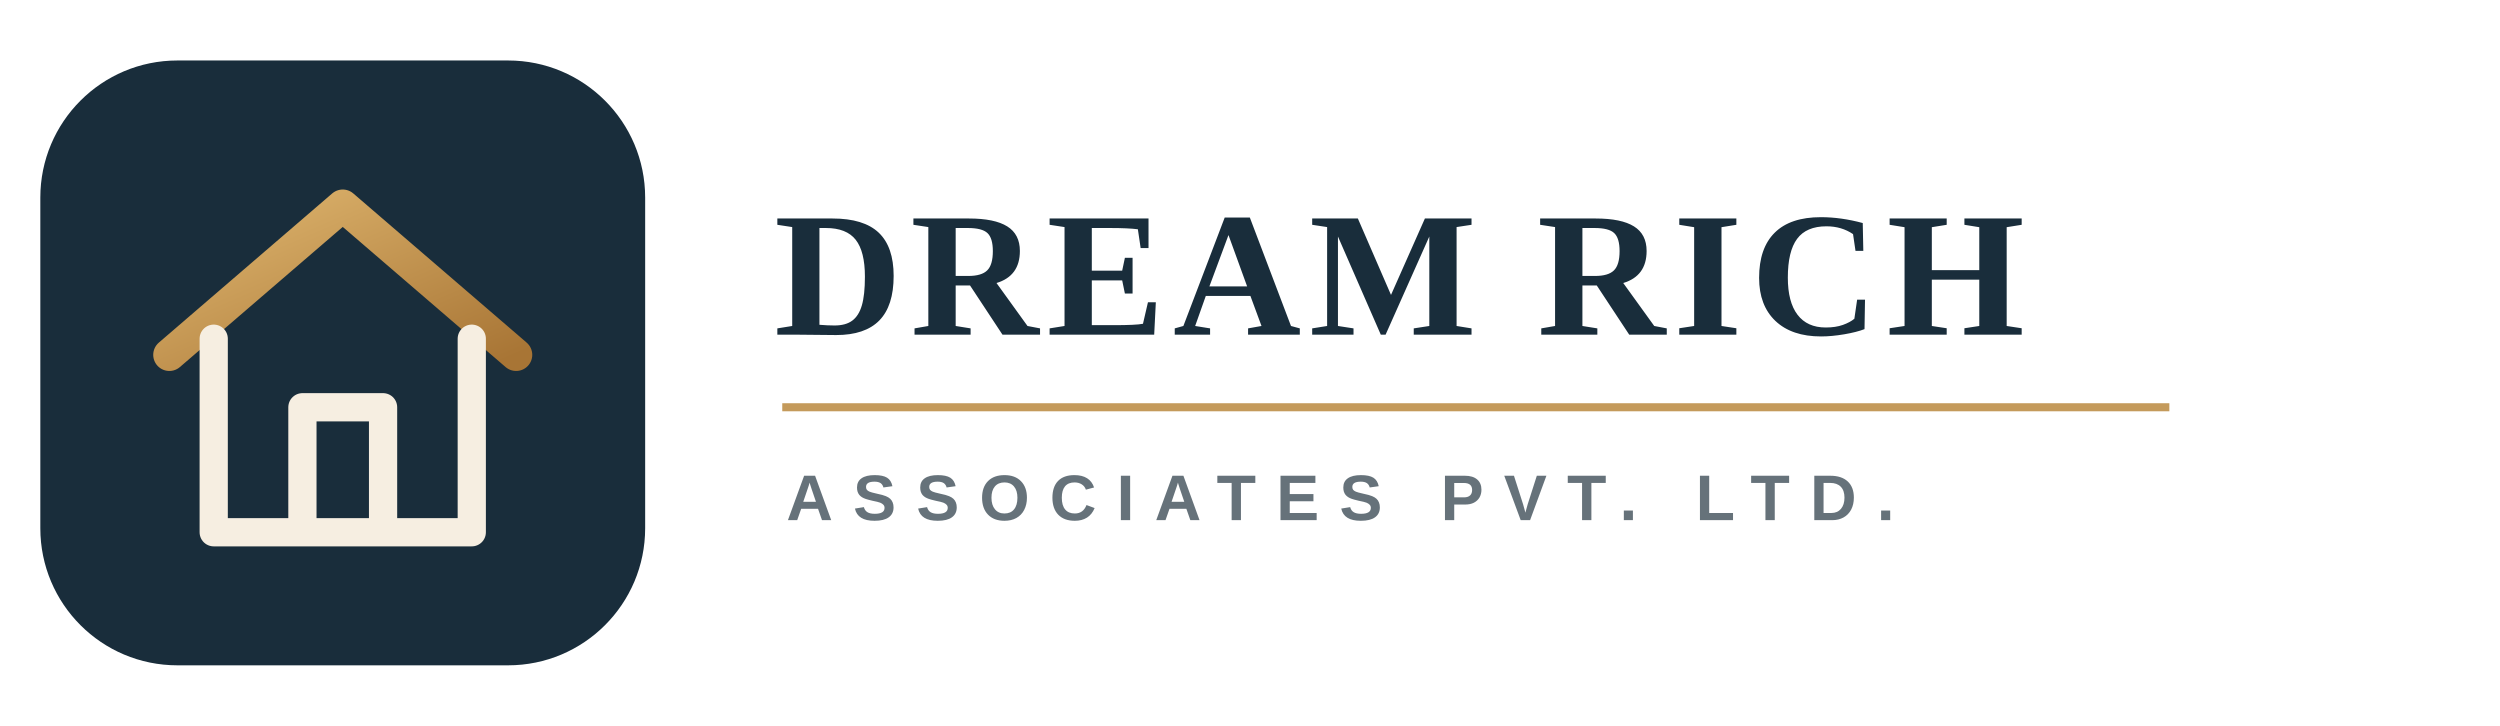
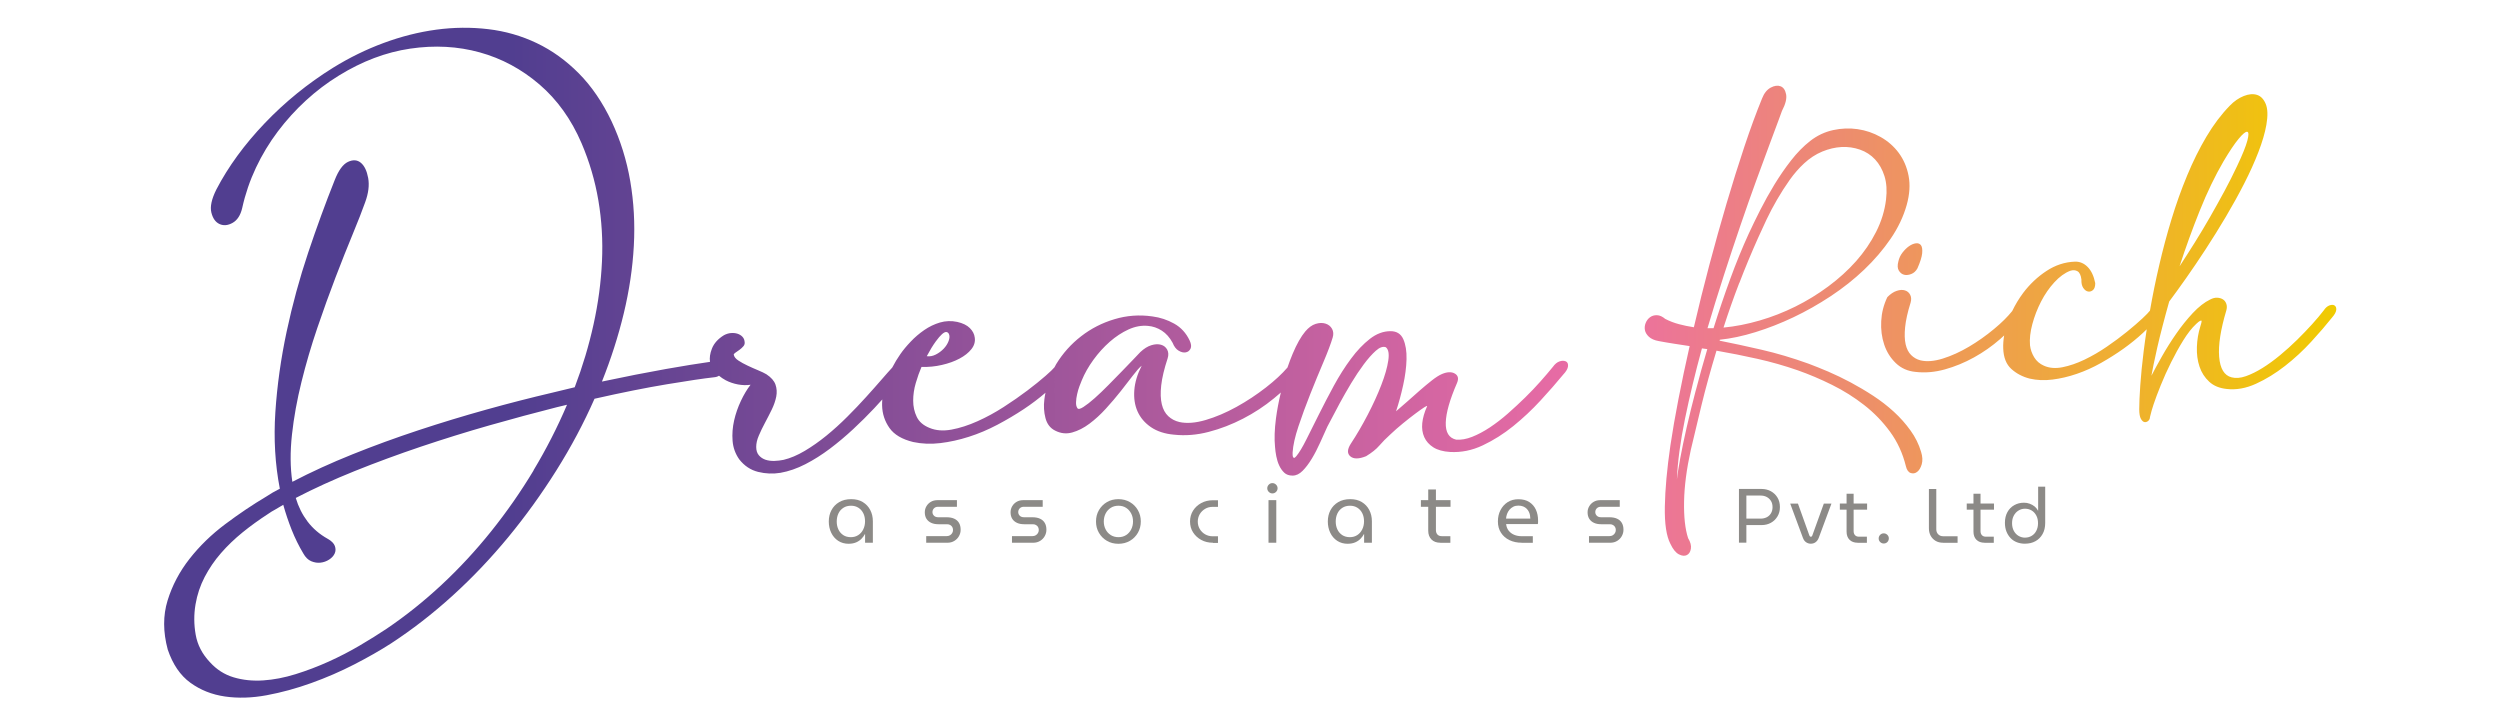
- <svg xmlns="http://www.w3.org/2000/svg" viewBox="0 0 620 180" role="img" aria-labelledby="title description">
+ <svg xmlns="http://www.w3.org/2000/svg" id="Layer_1" version="1.1" viewBox="0 0 620 180">
  <defs>
-     <linearGradient id="gold" x1="0" y1="0" x2="1" y2="1">
-       <stop offset="0" stop-color="#dfb66f" />
-       <stop offset="1" stop-color="#a87535" />
+     <style>
+       .st0 {
+         fill: #8c8a87;
+       }
+ 
+       .st1 {
+         fill: url(#linear-gradient);
+       }
+     </style>
+     <linearGradient id="linear-gradient" x1="40.61" y1="92" x2="579.39" y2="92" gradientTransform="translate(0 182) scale(1 -1)" gradientUnits="userSpaceOnUse">
+       <stop offset=".16" stop-color="#513e90" />
+       <stop offset=".66" stop-color="#ec6da5" />
+       <stop offset="1" stop-color="#f0cb00" />
    </linearGradient>
  </defs>
-   <rect x="10" y="15" width="150" height="150" rx="34" fill="#192d3b" />
-   <path d="M42 88 85 51l43 37" fill="none" stroke="url(#gold)" stroke-linecap="round" stroke-linejoin="round" stroke-width="8" />
-   <path d="M53 84v48h64V84M75 132v-31h20v31" fill="none" stroke="#f6eee1" stroke-linecap="round" stroke-linejoin="round" stroke-width="7" />
-   <path d="M40 143h88" fill="none" stroke="url(#gold)" stroke-linecap="round" stroke-width="5" />
-   <text x="192" y="83" fill="#192d3b" font-family="Georgia, 'Times New Roman', serif" font-size="44" font-weight="700" letter-spacing="2">DREAM RICH</text>
-   <path d="M194 101h344" stroke="#c49a5b" stroke-width="2" />
-   <text x="195" y="129" fill="#66727a" font-family="Arial, Helvetica, sans-serif" font-size="16" font-weight="600" letter-spacing="5">ASSOCIATES PVT. LTD.</text>
+   <g>
+     <path class="st0" d="M210.51,134.86c-1.02,0-1.91-.25-2.65-.74-.74-.49-1.32-1.16-1.72-2-.4-.84-.6-1.77-.6-2.8s.22-1.97.66-2.8c.44-.83,1.08-1.5,1.91-1.99s1.82-.74,2.98-.74,2.08.24,2.88.72c.8.49,1.42,1.14,1.85,1.97.43.83.65,1.75.65,2.78v5.34h-1.93v-2.15h-.04c-.21.4-.49.79-.84,1.15s-.79.67-1.32.9c-.53.23-1.14.35-1.84.35h0ZM211.01,133.22c.69,0,1.3-.17,1.83-.51.53-.34.95-.81,1.24-1.41.3-.6.45-1.27.45-2.02s-.14-1.39-.42-1.97c-.28-.58-.69-1.04-1.21-1.38-.53-.34-1.14-.51-1.84-.51-.74,0-1.38.17-1.91.52-.53.34-.94.81-1.22,1.4-.28.59-.42,1.25-.42,2s.14,1.37.41,1.96c.28.59.68,1.05,1.2,1.4s1.16.52,1.91.52h0Z" />
+     <path class="st0" d="M229.7,134.6v-1.64h5.05c.33,0,.62-.07.86-.22s.42-.34.55-.57c.13-.23.19-.48.19-.74,0-.25-.06-.48-.17-.7-.11-.21-.28-.38-.51-.52s-.5-.2-.82-.2h-2.13c-.68,0-1.27-.11-1.77-.34s-.9-.56-1.18-1-.42-.98-.42-1.61c0-.54.13-1.04.39-1.49.26-.46.63-.83,1.1-1.11.47-.28,1.01-.42,1.61-.42h4.87v1.64h-4.68c-.43,0-.76.13-1.02.39-.25.26-.37.57-.37.93s.13.64.38.9.62.38,1.09.38h2.03c.76,0,1.4.12,1.91.36.52.24.91.59,1.18,1.05.27.46.4,1.02.4,1.68,0,.57-.14,1.09-.41,1.58s-.66.89-1.15,1.19-1.06.46-1.71.46h-5.29Z" />
+     <path class="st0" d="M250.97,134.6v-1.64h5.05c.33,0,.62-.07.86-.22s.42-.34.55-.57.19-.48.19-.74c0-.25-.06-.48-.17-.7-.11-.21-.28-.38-.51-.52s-.5-.2-.82-.2h-2.13c-.68,0-1.27-.11-1.77-.34s-.9-.56-1.18-1-.42-.98-.42-1.61c0-.54.13-1.04.39-1.49.26-.46.63-.83,1.1-1.11.47-.28,1.01-.42,1.61-.42h4.87v1.64h-4.68c-.43,0-.76.13-1.02.39-.25.26-.37.57-.37.93s.13.64.38.9.62.38,1.09.38h2.03c.76,0,1.4.12,1.91.36.52.24.91.59,1.18,1.05.27.46.4,1.02.4,1.68,0,.57-.14,1.09-.41,1.58s-.66.89-1.15,1.19-1.06.46-1.71.46h-5.29Z" />
+     <path class="st0" d="M277.36,134.86c-1.08,0-2.03-.25-2.86-.74-.83-.49-1.49-1.15-1.97-1.99-.49-.84-.72-1.77-.72-2.81s.24-1.97.72-2.8,1.14-1.5,1.97-1.99,1.78-.74,2.86-.74,2.03.25,2.87.74c.84.49,1.49,1.15,1.97,1.99.48.84.72,1.77.72,2.8s-.24,1.97-.72,2.81c-.48.83-1.13,1.5-1.97,1.99s-1.79.74-2.87.74ZM277.38,133.22c.72,0,1.35-.17,1.89-.52.54-.34.96-.81,1.26-1.4s.46-1.25.46-1.98-.15-1.39-.46-1.98-.72-1.05-1.26-1.4-1.17-.52-1.89-.52-1.37.17-1.91.52-.97.81-1.27,1.4c-.3.59-.46,1.25-.46,1.98s.15,1.39.46,1.98c.3.59.73,1.05,1.27,1.4.55.34,1.18.52,1.91.52Z" />
+     <path class="st0" d="M300.82,134.6c-1.09,0-2.06-.23-2.92-.7-.85-.47-1.53-1.1-2.03-1.89-.5-.79-.74-1.69-.74-2.68s.25-1.89.74-2.68c.5-.79,1.17-1.42,2.03-1.89s1.83-.7,2.92-.7h1.24v1.64h-1.3c-.7,0-1.34.16-1.89.49s-1,.76-1.33,1.32c-.32.55-.49,1.17-.49,1.84s.16,1.29.49,1.84c.32.55.76.99,1.33,1.32.56.32,1.19.49,1.89.49h1.3v1.64h-1.24Z" />
+     <path class="st0" d="M315.56,122.37c-.35,0-.65-.13-.9-.38s-.38-.55-.38-.9.13-.64.38-.9.55-.38.9-.38.64.13.9.38c.25.25.38.55.38.9s-.13.64-.38.9c-.25.25-.55.38-.9.38ZM314.59,134.6v-10.56h1.93v10.56h-1.93Z" />
+     <path class="st0" d="M334.27,134.86c-1.02,0-1.91-.25-2.65-.74-.74-.49-1.32-1.16-1.72-2-.4-.84-.6-1.77-.6-2.8s.22-1.97.66-2.8,1.08-1.5,1.91-1.99c.83-.49,1.82-.74,2.98-.74s2.08.24,2.88.72c.8.49,1.42,1.14,1.85,1.97.43.83.65,1.75.65,2.78v5.34h-1.93v-2.15h-.04c-.21.4-.49.79-.84,1.15-.35.36-.79.67-1.32.9-.53.23-1.14.35-1.85.35h0ZM334.76,133.22c.69,0,1.3-.17,1.83-.51.53-.34.94-.81,1.24-1.41.3-.6.45-1.27.45-2.02s-.14-1.39-.42-1.97-.69-1.04-1.21-1.38c-.53-.34-1.14-.51-1.84-.51-.74,0-1.38.17-1.91.52-.53.34-.94.81-1.22,1.4-.28.59-.42,1.25-.42,2s.14,1.37.41,1.96c.28.59.68,1.05,1.2,1.4.53.34,1.16.52,1.91.52h0Z" />
+     <path class="st0" d="M352.38,125.68v-1.64h7.35v1.64h-7.35ZM357.21,134.6c-.94,0-1.68-.27-2.21-.81s-.8-1.27-.8-2.19v-10.21h1.91v10.09c0,.45.13.82.38,1.09.25.27.61.4,1.07.4h2.13v1.64h-2.48Z" />
+     <path class="st0" d="M377.42,134.6c-1.16,0-2.19-.22-3.08-.65s-1.6-1.05-2.1-1.84c-.51-.79-.76-1.72-.76-2.78s.21-1.99.64-2.82,1.02-1.49,1.78-1.98c.76-.48,1.64-.72,2.65-.72,1.09,0,2,.23,2.72.7s1.27,1.1,1.63,1.89c.36.79.54,1.68.54,2.66,0,.15,0,.31,0,.48s-.02.31-.05.43h-7.87c.07.65.28,1.2.64,1.65.36.45.82.79,1.38,1.02s1.18.34,1.85.34h2.75v1.64h-2.72ZM373.49,128.62h6.03c0-.26-.03-.54-.08-.84-.05-.3-.15-.59-.29-.87-.14-.28-.32-.54-.55-.76-.23-.23-.51-.41-.85-.55-.34-.14-.74-.21-1.19-.21-.49,0-.91.09-1.27.28-.37.19-.68.43-.94.74s-.46.66-.6,1.04c-.14.39-.22.77-.25,1.16h0Z" />
+     <path class="st0" d="M394.07,134.6v-1.64h5.05c.33,0,.62-.07.86-.22s.42-.34.55-.57c.13-.23.19-.48.19-.74,0-.25-.05-.48-.17-.7-.11-.21-.28-.38-.51-.52s-.5-.2-.82-.2h-2.13c-.68,0-1.27-.11-1.77-.34-.51-.23-.9-.56-1.18-1s-.42-.98-.42-1.61c0-.54.13-1.04.4-1.49.26-.46.63-.83,1.1-1.11.47-.28,1.01-.42,1.61-.42h4.87v1.64h-4.68c-.43,0-.76.13-1.02.39-.25.26-.37.57-.37.93s.13.64.38.9.62.38,1.09.38h2.03c.76,0,1.4.12,1.91.36.52.24.91.59,1.18,1.05s.4,1.02.4,1.68c0,.57-.14,1.09-.41,1.58s-.66.89-1.15,1.19-1.06.46-1.71.46h-5.29Z" />
+     <path class="st0" d="M431.26,134.6v-13.34h5.62c.84,0,1.6.19,2.29.56.69.38,1.23.9,1.64,1.57s.61,1.46.61,2.36-.2,1.64-.6,2.31-.94,1.21-1.63,1.59c-.68.38-1.47.57-2.34.57h-3.75v4.36h-1.83ZM433.09,128.62h3.55c.54,0,1.04-.11,1.49-.33.45-.22.8-.55,1.06-.98.27-.43.4-.95.4-1.54s-.13-1.13-.4-1.55c-.27-.42-.62-.75-1.06-.98-.45-.23-.93-.34-1.47-.34h-3.56v5.73h0Z" />
+     <path class="st0" d="M449.07,134.84c-.43,0-.82-.13-1.17-.37-.35-.25-.6-.6-.77-1.06l-3.16-8.52h1.92l2.82,7.87c.05.13.11.21.17.27s.13.08.21.08c.09,0,.16-.02.22-.08.06-.05.11-.14.16-.27l2.84-7.87h1.89l-3.16,8.52c-.18.46-.44.81-.78,1.06-.34.25-.74.37-1.18.37h0Z" />
+     <path class="st0" d="M456.28,126.39v-1.51h6.76v1.51h-6.76ZM460.71,134.6c-.86,0-1.54-.25-2.03-.74-.49-.49-.73-1.17-.73-2.02v-9.39h1.75v9.28c0,.42.12.75.35,1,.23.25.56.37.98.37h1.96v1.51h-2.29,0Z" />
+     <path class="st0" d="M467.17,134.79c-.34,0-.64-.13-.89-.37-.25-.25-.37-.54-.37-.89s.13-.64.37-.89c.25-.25.54-.37.89-.37s.64.13.89.37c.25.25.37.54.37.89,0,.23-.06.44-.16.63s-.26.34-.45.46-.4.17-.65.17h0Z" />
+     <path class="st0" d="M481.9,134.6c-.72,0-1.35-.15-1.88-.47s-.93-.74-1.22-1.27c-.29-.54-.43-1.15-.43-1.82v-9.77h1.83v10c0,.49.15.91.47,1.23.31.32.72.49,1.23.49h3.58v1.62h-3.58Z" />
+     <path class="st0" d="M487.75,126.39v-1.51h6.76v1.51h-6.76ZM492.18,134.6c-.86,0-1.54-.25-2.03-.74-.49-.49-.73-1.17-.73-2.02v-9.39h1.75v9.28c0,.42.12.75.35,1,.23.25.56.37.98.37h1.96v1.51h-2.29,0Z" />
+     <path class="st0" d="M502.23,134.84c-.74,0-1.41-.12-2.02-.35s-1.14-.58-1.58-1.04-.79-1.01-1.04-1.65c-.25-.64-.37-1.36-.37-2.16,0-1.02.21-1.89.62-2.64s.98-1.32,1.7-1.72c.72-.41,1.52-.61,2.41-.61.49,0,.97.08,1.42.25.45.17.85.39,1.21.68s.64.64.84,1.03h.04v-5.93h1.75v8.99c0,1.08-.22,2-.66,2.77-.44.77-1.03,1.36-1.77,1.76-.74.41-1.59.61-2.55.61h0ZM502.23,133.33c.6,0,1.14-.15,1.62-.44.49-.29.87-.7,1.15-1.24s.43-1.16.43-1.89-.14-1.38-.43-1.91c-.29-.54-.67-.96-1.15-1.25-.48-.29-1.03-.44-1.64-.44s-1.14.15-1.63.46c-.49.3-.88.72-1.16,1.26-.29.53-.43,1.16-.43,1.87s.15,1.37.44,1.91c.29.53.68.95,1.17,1.24.49.29,1.03.44,1.63.44h0Z" />
+   </g>
+   <path class="st1" d="M578.96,75.74c-.32-.18-.74-.18-1.26,0-.52.19-.99.6-1.42,1.25-.78,1.02-1.74,2.16-2.88,3.42-1.15,1.27-2.39,2.56-3.72,3.87-1.34,1.32-2.74,2.58-4.21,3.8-1.47,1.22-2.93,2.28-4.37,3.18-1.45.9-2.83,1.58-4.14,2.04-1.32.46-2.49.55-3.53.28-1.81-.46-2.84-2.15-3.08-5.08-.24-2.93.36-6.77,1.78-11.52.17-.6.17-1.14,0-1.63s-.45-.85-.84-1.1c-.39-.25-.87-.39-1.42-.42-.56-.02-1.15.13-1.75.45-1.42.69-2.86,1.81-4.31,3.36-1.44,1.55-2.82,3.25-4.11,5.12-1.3,1.87-2.47,3.74-3.53,5.61-1.06,1.87-1.93,3.47-2.62,4.81.13-.69.31-1.64.55-2.84.24-1.2.54-2.59.91-4.18.36-1.59.8-3.36,1.3-5.29.5-1.93,1.05-3.97,1.65-6.09,1.21-1.61,2.6-3.54,4.18-5.78,1.57-2.23,3.21-4.65,4.89-7.23,1.68-2.58,3.35-5.26,4.99-8.03,1.64-2.77,3.15-5.5,4.53-8.2,1.38-2.7,2.56-5.3,3.53-7.82s1.63-4.76,1.98-6.75c.39-2.26.34-3.99-.16-5.19-.5-1.2-1.22-1.95-2.17-2.25-.95-.3-2.04-.21-3.27.28-1.23.49-2.39,1.28-3.46,2.39-2.12,2.17-4.05,4.73-5.8,7.68s-3.35,6.17-4.79,9.65c-1.45,3.48-2.74,7.11-3.89,10.89-1.15,3.78-2.16,7.58-3.04,11.38-.89,3.8-1.64,7.52-2.27,11.14,0,.03-.01.06-.02.1-.28.38-.91,1.02-1.89,1.95-1.04.97-2.31,2.06-3.82,3.29-1.51,1.22-3.17,2.46-4.99,3.7-1.81,1.25-3.66,2.31-5.54,3.22-1.88.9-3.69,1.52-5.44,1.87-1.75.35-3.29.22-4.63-.38-1.04-.46-1.84-1.15-2.4-2.08-.56-.92-.91-1.91-1.04-2.97-.13-1.57.06-3.32.58-5.26.52-1.94,1.24-3.8,2.17-5.61.93-1.8,2.03-3.39,3.3-4.77,1.27-1.38,2.58-2.33,3.92-2.84.69-.23,1.3-.19,1.81.11.52.3.84.98.97,2.04-.04.88.11,1.57.45,2.08.34.51.73.81,1.17.9s.84-.02,1.23-.34c.39-.32.58-.9.58-1.73-.35-1.75-.97-3.09-1.88-4.01s-1.96-1.36-3.17-1.32c-2.51.09-4.86.87-7.06,2.32s-4.11,3.25-5.73,5.39c-1.08,1.44-1.99,2.96-2.75,4.54-1.15,1.43-2.66,2.93-4.54,4.48-1.94,1.61-4,3.07-6.18,4.36s-4.34,2.27-6.48,2.94-3.98.82-5.54.45c-.91-.23-1.68-.67-2.33-1.32-.65-.64-1.1-1.53-1.36-2.66-.26-1.13-.3-2.55-.13-4.25.17-1.7.62-3.74,1.36-6.09.21-.74.18-1.38-.1-1.93-.28-.55-.71-.92-1.3-1.1-.58-.19-1.26-.15-2.04.11-.78.25-1.55.77-2.33,1.56-.91,1.89-1.41,3.87-1.52,5.95-.11,2.08.14,4.01.74,5.81.6,1.8,1.56,3.33,2.88,4.6,1.32,1.27,2.95,2,4.89,2.18,2.37.28,4.8.07,7.28-.62,2.48-.69,4.89-1.68,7.22-2.97s4.5-2.81,6.51-4.57c.34-.29.65-.59.97-.88-.19,1.12-.27,2.2-.23,3.23.08,2.26.76,3.95,2.01,5.08s2.76,1.93,4.53,2.39c1.81.42,3.71.5,5.7.24,1.98-.25,3.99-.72,6.02-1.42,2.03-.69,4.02-1.59,5.99-2.7,1.96-1.11,3.82-2.28,5.57-3.53,1.75-1.25,3.36-2.55,4.82-3.91.33-.31.65-.61.95-.91-.29,1.89-.54,3.7-.76,5.44-.39,3.14-.67,5.95-.84,8.44-.17,2.49-.26,4.47-.26,5.95,0,1.1.14,1.9.42,2.39.28.49.58.75.91.8.32.04.63-.06.91-.31.28-.25.42-.57.42-.93.13-.55.27-1.1.42-1.63s.31-1.05.49-1.56c.43-1.29,1.02-2.87,1.78-4.74.75-1.87,1.61-3.76,2.56-5.67.95-1.91,1.95-3.72,3.01-5.43s2.12-3.07,3.21-4.08c.43-.42.76-.67.97-.76.21-.09.33-.09.36,0,.02.09,0,.27-.06.52-.06.25-.14.52-.23.8-.52,1.66-.81,3.38-.87,5.15-.06,1.78.15,3.4.65,4.88.49,1.48,1.3,2.72,2.4,3.74,1.1,1.02,2.53,1.61,4.31,1.8,2.37.28,4.8-.15,7.28-1.28,2.48-1.13,4.89-2.61,7.22-4.43s4.5-3.83,6.51-6.02c2.01-2.19,3.72-4.18,5.15-5.98.65-.74.99-1.37,1.04-1.9.04-.53-.1-.89-.42-1.07h0ZM545.55,52.22c1.83-4.57,3.79-8.62,5.86-12.17,1.47-2.49,2.72-4.36,3.76-5.61,1.04-1.25,1.75-1.83,2.14-1.76.39.07.4.81.03,2.21s-1.22,3.52-2.56,6.33c-.95,2.03-2,4.1-3.14,6.22-1.15,2.12-2.33,4.25-3.56,6.4s-2.49,4.25-3.79,6.33-2.55,4.03-3.76,5.88c1.51-4.66,3.19-9.27,5.02-13.84h0ZM471.8,62.67c-.5.65-.83,1.36-1,2.14-.26.97-.23,1.73.1,2.28s.76.9,1.3,1.04c.54.14,1.13.08,1.78-.17.65-.25,1.17-.72,1.55-1.42.69-1.57,1.08-2.81,1.17-3.74.08-.92-.01-1.58-.29-1.97s-.7-.55-1.26-.49c-.56.07-1.13.31-1.72.72-.58.41-1.12.95-1.62,1.59h0ZM388.27,89.62c-.38-.2-.88-.2-1.49,0s-1.17.66-1.68,1.38c-.87,1.07-1.89,2.27-3.06,3.59-1.17,1.32-2.44,2.66-3.82,4.01-1.38,1.35-2.8,2.67-4.28,3.97s-2.97,2.44-4.47,3.44c-1.5.99-2.97,1.77-4.39,2.33-1.42.56-2.75.79-3.97.69-1.78-.41-2.63-1.82-2.56-4.24s1-5.69,2.79-9.81c.46-1.07.28-1.85-.53-2.33s-1.89-.45-3.21.11c-.71.3-1.54.83-2.48,1.57-.94.74-1.92,1.55-2.94,2.44-1.02.89-2.04,1.8-3.06,2.71-1.02.91-1.99,1.76-2.9,2.52.66-1.99,1.25-4.14,1.76-6.46.51-2.31.79-4.47.84-6.46.05-1.99-.22-3.64-.8-4.96-.59-1.32-1.64-1.99-3.17-1.99-1.78,0-3.49.64-5.12,1.91-1.63,1.27-3.2,2.91-4.69,4.93-1.5,2.01-2.91,4.24-4.24,6.68-1.32,2.44-2.56,4.81-3.7,7.1-1.15,2.29-2.19,4.38-3.13,6.26s-1.77,3.26-2.48,4.12c-.25.3-.45.45-.57.42-.13-.02-.22-.11-.27-.27-.05-.15-.08-.34-.08-.57v-.5c.1-1.73.58-3.89,1.45-6.49s1.85-5.27,2.94-8.02c1.09-2.75,2.18-5.38,3.25-7.9s1.83-4.54,2.29-6.07c.25-.81.2-1.54-.15-2.18-.36-.64-.9-1.07-1.64-1.3-.74-.23-1.55-.2-2.44.08-.89.28-1.74.9-2.56,1.87-1.07,1.27-2.11,3.12-3.13,5.54-.46,1.1-.89,2.24-1.29,3.41-1.36,1.58-3.14,3.23-5.35,4.95-2.29,1.78-4.72,3.39-7.29,4.81-2.57,1.42-5.12,2.51-7.64,3.25-2.52.74-4.7.91-6.53.5-1.07-.25-1.99-.74-2.75-1.45-.76-.71-1.3-1.69-1.6-2.94-.3-1.25-.36-2.81-.15-4.69s.74-4.12,1.6-6.72c.25-.81.21-1.53-.11-2.14-.33-.61-.84-1.02-1.53-1.22-.69-.2-1.49-.17-2.4.11-.92.28-1.83.85-2.75,1.72-.25.25-.79.81-1.6,1.68s-1.77,1.86-2.87,2.98-2.24,2.29-3.44,3.51c-1.2,1.22-2.33,2.3-3.4,3.25s-2,1.67-2.79,2.18-1.29.61-1.49.3c-.25-.36-.37-.85-.34-1.49.02-.64.11-1.3.27-1.99.15-.69.34-1.34.57-1.95s.42-1.09.57-1.45c.71-1.73,1.68-3.44,2.9-5.12,1.22-1.68,2.57-3.17,4.05-4.47,1.48-1.3,3.03-2.31,4.66-3.06,1.63-.74,3.23-1.03,4.81-.88,1.22.1,2.37.49,3.44,1.18s1.96,1.69,2.68,3.02c.36.91.85,1.57,1.49,1.95.64.38,1.22.52,1.76.42s.93-.4,1.19-.91c.25-.51.18-1.19-.23-2.06-.87-1.83-2.14-3.22-3.82-4.16-1.68-.94-3.49-1.54-5.42-1.79-3.21-.46-6.34-.23-9.39.69-3.06.91-5.82,2.33-8.28,4.24-2.47,1.91-4.53,4.21-6.18,6.91-.16.25-.28.52-.42.78-.34.42-1.07,1.12-2.21,2.12-1.22,1.07-2.72,2.28-4.5,3.63-1.78,1.35-3.74,2.71-5.88,4.09s-4.31,2.56-6.53,3.55c-2.21.99-4.35,1.68-6.41,2.06-2.06.38-3.88.24-5.46-.42-1.53-.61-2.59-1.53-3.17-2.75-.59-1.22-.88-2.56-.88-4.01s.21-2.91.65-4.39.9-2.8,1.41-3.97c1.73.05,3.42-.11,5.08-.5,1.66-.38,3.1-.9,4.35-1.57,1.25-.66,2.23-1.44,2.94-2.33.71-.89.99-1.85.84-2.87-.1-.87-.51-1.66-1.22-2.37-.71-.71-1.76-1.22-3.13-1.53-1.48-.31-2.9-.25-4.28.15-1.38.41-2.67,1.03-3.89,1.87-1.22.84-2.34,1.79-3.36,2.87-1.02,1.07-1.89,2.11-2.59,3.13-.73,1.04-1.39,2.14-1.99,3.3-.69.75-1.57,1.73-2.63,2.96-1.15,1.32-2.43,2.78-3.86,4.35-1.42,1.58-2.98,3.21-4.66,4.89-1.68,1.68-3.41,3.25-5.19,4.7-1.78,1.45-3.58,2.71-5.38,3.78-1.81,1.07-3.55,1.81-5.23,2.21-.71.15-1.48.24-2.29.27-.82.02-1.55-.08-2.21-.3-.66-.23-1.21-.6-1.64-1.11-.43-.51-.65-1.19-.65-2.06s.21-1.81.65-2.82c.43-1.02.94-2.07,1.53-3.17.58-1.09,1.15-2.19,1.68-3.28.53-1.09.9-2.16,1.11-3.21.2-1.04.14-2.04-.19-2.98-.33-.94-1.08-1.79-2.25-2.56-.51-.3-1.2-.64-2.06-.99-.87-.36-1.73-.74-2.59-1.15-.87-.4-1.63-.83-2.29-1.26-.66-.43-1.04-.9-1.15-1.41-.05-.15.08-.33.38-.53s.65-.45,1.03-.72c.38-.28.71-.58.99-.91.28-.33.37-.72.27-1.19-.05-.46-.24-.85-.57-1.19-.33-.33-.74-.57-1.22-.72-.49-.15-1.02-.2-1.6-.15-.59.05-1.16.23-1.72.53-1.48.91-2.47,2.02-2.98,3.32-.48,1.22-.63,2.31-.48,3.29-2.93.41-6.59,1.01-10.98,1.78-4.68.83-9.95,1.87-15.82,3.11,2.25-5.63,4.06-11.27,5.42-16.93,1.36-5.66,2.19-11.24,2.49-16.75.3-5.51,0-10.85-.89-16.04s-2.43-10.11-4.62-14.8c-2.25-4.74-4.96-8.71-8.13-11.91-3.17-3.2-6.65-5.7-10.44-7.51s-7.81-2.96-12.04-3.46c-4.24-.5-8.53-.46-12.89.13-4.35.59-8.69,1.69-13.02,3.29-4.33,1.6-8.5,3.64-12.53,6.13-6.28,3.91-11.94,8.5-16.97,13.77-5.03,5.27-9.04,10.75-12,16.44-1.19,2.37-1.6,4.28-1.24,5.73.36,1.45,1.04,2.4,2.04,2.85,1.01.45,2.09.34,3.24-.31,1.15-.65,1.94-1.87,2.36-3.64.77-3.5,1.91-6.84,3.42-10.04,1.51-3.2,3.32-6.19,5.42-8.98,2.1-2.78,4.43-5.35,6.98-7.69,2.55-2.34,5.27-4.4,8.18-6.18,5.75-3.55,11.64-5.78,17.68-6.67s11.79-.58,17.24.93c5.45,1.51,10.38,4.16,14.8,7.95,4.41,3.79,7.9,8.65,10.44,14.57,1.95,4.56,3.35,9.3,4.18,14.22.83,4.92,1.13,9.95.89,15.11-.24,5.16-.93,10.35-2.09,15.6-1.15,5.24-2.71,10.44-4.67,15.6l-5.51,1.33c-5.33,1.25-10.81,2.65-16.44,4.22-5.63,1.57-11.23,3.27-16.8,5.11s-11,3.82-16.31,5.95-10.3,4.41-14.97,6.84c-.53-3.55-.56-7.46-.09-11.73s1.26-8.62,2.36-13.06c1.1-4.44,2.4-8.89,3.91-13.33,1.51-4.44,3.02-8.63,4.53-12.57,1.51-3.94,2.93-7.52,4.27-10.75,1.33-3.23,2.36-5.85,3.07-7.86.83-2.25,1.08-4.27.76-6.04-.33-1.78-.93-3.04-1.82-3.78-.89-.74-1.95-.81-3.2-.22-1.24.59-2.34,2.1-3.29,4.53-2.25,5.63-4.44,11.63-6.58,18-2.13,6.37-3.91,12.89-5.33,19.55-1.42,6.67-2.36,13.32-2.8,19.95s-.07,12.98,1.11,19.02c-.59.3-1.17.61-1.73.93-.56.32-1.11.67-1.64,1.02-3.38,2.01-6.77,4.29-10.17,6.84-3.41,2.55-6.35,5.41-8.84,8.58-2.49,3.17-4.31,6.62-5.46,10.35-1.15,3.73-1.14,7.79.04,12.17,1.24,3.67,3.11,6.41,5.6,8.22,2.49,1.81,5.35,2.95,8.58,3.42,3.23.47,6.68.37,10.35-.31,3.67-.68,7.36-1.69,11.06-3.02,3.7-1.33,7.26-2.87,10.66-4.62s6.44-3.48,9.11-5.2c5.27-3.44,10.37-7.39,15.29-11.86,4.92-4.47,9.52-9.32,13.82-14.53,4.29-5.21,8.26-10.72,11.91-16.53s6.8-11.73,9.46-17.77c6.81-1.54,12.81-2.74,18-3.6,5.18-.86,9.08-1.44,11.68-1.73.48-.04.87-.17,1.19-.38.52.42,1.06.81,1.68,1.13.94.49,1.95.83,3.02,1.03s2.11.23,3.13.08c-.87,1.12-1.67,2.46-2.4,4.01s-1.3,3.17-1.68,4.85c-.38,1.68-.51,3.36-.38,5.04.13,1.68.68,3.21,1.64,4.58,1.27,1.63,2.84,2.67,4.69,3.13,1.86.46,3.7.53,5.54.23,2.04-.36,4.1-1.07,6.18-2.14,2.09-1.07,4.12-2.36,6.11-3.86s3.91-3.12,5.77-4.85c1.86-1.73,3.58-3.44,5.16-5.12.72-.76,1.39-1.5,2.04-2.23-.04.51-.06,1-.05,1.5.05,2.06.66,3.92,1.83,5.58,1.17,1.66,3.13,2.81,5.88,3.48,2.14.46,4.38.55,6.72.27,2.34-.28,4.71-.8,7.1-1.57,2.39-.76,4.75-1.76,7.06-2.98,2.31-1.22,4.5-2.52,6.57-3.89,1.94-1.29,3.72-2.64,5.36-4.05-.11.55-.22,1.11-.28,1.68-.2,1.58-.11,3.11.27,4.58.38,1.48,1.18,2.52,2.4,3.13,1.38.71,2.79.87,4.24.46,1.45-.4,2.88-1.13,4.28-2.18,1.4-1.04,2.76-2.29,4.08-3.74s2.55-2.89,3.67-4.31,2.12-2.72,3.02-3.89c.89-1.17,1.61-1.99,2.18-2.44-1.07,2.09-1.68,4.11-1.83,6.07-.15,1.96.11,3.72.8,5.27.69,1.55,1.79,2.85,3.32,3.9,1.53,1.04,3.44,1.67,5.73,1.87,2.8.3,5.66.08,8.59-.69,2.93-.76,5.77-1.86,8.52-3.28s5.31-3.1,7.67-5.04c.59-.48,1.16-.97,1.71-1.45-.51,2.14-.93,4.28-1.21,6.42-.36,2.75-.43,5.12-.23,7.1.05.71.15,1.48.31,2.29s.39,1.58.72,2.29.75,1.31,1.26,1.79,1.19.72,2.06.72,1.69-.39,2.48-1.18,1.55-1.8,2.29-3.02c.74-1.22,1.42-2.55,2.06-3.97s1.23-2.75,1.79-3.97c.1-.15.43-.78.99-1.87.56-1.09,1.26-2.42,2.1-3.97.84-1.55,1.78-3.19,2.82-4.93,1.04-1.73,2.09-3.29,3.13-4.69s2.04-2.52,2.98-3.36c.94-.84,1.77-1.13,2.48-.88.66.51.87,1.62.61,3.32-.25,1.71-.83,3.72-1.72,6.03-.89,2.32-2.01,4.77-3.36,7.37-1.35,2.6-2.76,5.01-4.24,7.26-.87,1.38-.89,2.41-.08,3.09.81.69,2.11.68,3.9-.04,1.42-.87,2.52-1.74,3.28-2.63.76-.89,1.66-1.79,2.67-2.71,1.02-.97,2.09-1.91,3.21-2.82s2.14-1.72,3.06-2.4c.92-.69,1.66-1.21,2.21-1.57.56-.36.79-.43.69-.23-.66,1.48-1.06,2.87-1.19,4.16-.13,1.3.04,2.46.5,3.48s1.21,1.86,2.25,2.52,2.43,1.04,4.16,1.15c2.75.15,5.45-.39,8.09-1.64,2.65-1.25,5.17-2.84,7.56-4.77s4.65-4.05,6.76-6.34c2.11-2.29,3.98-4.43,5.61-6.41.76-.81,1.17-1.51,1.22-2.1.05-.58-.11-.98-.5-1.19l-.04-.06ZM232.02,84.74c.64-.87,1.17-1.49,1.6-1.87s.79-.56,1.07-.53c.28.03.5.19.65.5.2.46.18,1.03-.08,1.72s-.66,1.32-1.22,1.91c-.56.59-1.21,1.07-1.95,1.45-.74.38-1.49.52-2.25.42.81-1.53,1.54-2.72,2.18-3.59h0ZM132.33,116.67c-3.17,5.27-6.67,10.29-10.49,15.06-3.82,4.77-7.92,9.2-12.31,13.29-4.39,4.09-8.95,7.73-13.68,10.93-1.95,1.3-4.16,2.68-6.62,4.13-2.46,1.45-5.03,2.78-7.73,4s-5.42,2.25-8.18,3.11c-2.76.86-5.44,1.38-8.04,1.55s-5.05-.08-7.33-.76-4.25-1.94-5.91-3.78c-1.9-2.02-3.07-4.28-3.51-6.8-.45-2.52-.46-5.02-.04-7.51.41-2.43,1.17-4.69,2.27-6.8,1.1-2.1,2.44-4.08,4.04-5.91,1.6-1.84,3.39-3.55,5.37-5.16,1.98-1.6,4.07-3.11,6.26-4.53.59-.42,1.21-.8,1.87-1.15.65-.36,1.3-.74,1.95-1.15.59,2.13,1.29,4.2,2.09,6.22.8,2.01,1.76,3.97,2.89,5.86.53.95,1.19,1.59,1.95,1.91s1.54.45,2.31.36c.77-.09,1.48-.34,2.13-.76s1.11-.92,1.38-1.51c.27-.59.28-1.21.04-1.87-.24-.65-.83-1.25-1.78-1.78-2.02-1.13-3.67-2.55-4.98-4.27-1.3-1.72-2.28-3.67-2.93-5.86,4.44-2.31,9.32-4.53,14.62-6.67,5.3-2.13,10.77-4.14,16.39-6.04,5.63-1.89,11.3-3.66,17.02-5.29,5.72-1.63,11.27-3.12,16.66-4.49.47-.12.9-.22,1.29-.31.38-.09.81-.19,1.29-.31-2.37,5.57-5.14,10.99-8.31,16.26h0ZM473.81,106.77c-1.18-1.66-2.56-3.21-4.13-4.65s-3.28-2.76-5.13-3.97c-1.85-1.21-3.72-2.31-5.6-3.32-1.89-1.01-3.74-1.89-5.54-2.67-1.81-.77-3.46-1.43-4.93-1.98-3.95-1.42-7.82-2.57-11.59-3.44-3.77-.87-7.24-1.62-10.43-2.25,0-.04,0-.08.03-.12.02-.04.03-.08.03-.12,2.74-.28,5.67-.9,8.81-1.87s6.29-2.2,9.45-3.7c3.16-1.5,6.24-3.25,9.26-5.24,3.01-2,5.78-4.18,8.29-6.58,2.51-2.39,4.69-4.94,6.54-7.64,1.85-2.7,3.18-5.5,3.99-8.38.74-2.65.89-5.05.47-7.23-.42-2.17-1.24-4.07-2.44-5.69s-2.7-2.93-4.49-3.94c-1.79-1.01-3.7-1.66-5.71-1.95s-4.05-.21-6.1.24c-2.05.45-3.95,1.35-5.68,2.7-1.66,1.3-3.23,2.9-4.71,4.8-1.48,1.89-2.85,3.89-4.13,5.98-1.27,2.09-2.46,4.22-3.55,6.37-1.09,2.15-2.04,4.12-2.86,5.89-1.59,3.48-3.12,7.21-4.57,11.19-1.46,3.99-2.84,8.06-4.13,12.2h-1.5c1.3-4.38,2.64-8.75,4.05-13.09,1.4-4.34,2.78-8.49,4.13-12.44,1.35-3.95,2.64-7.62,3.88-11.02s2.33-6.36,3.27-8.88,1.69-4.54,2.25-6.04.85-2.31.89-2.43c.89-1.7,1.23-3.07,1.02-4.12-.2-1.05-.66-1.71-1.36-1.98s-1.52-.17-2.44.32c-.92.49-1.65,1.39-2.16,2.7-1.44,3.52-2.9,7.49-4.38,11.93-1.48,4.44-2.95,9.13-4.41,14.07-1.46,4.94-2.88,10.02-4.27,15.25-1.39,5.23-2.67,10.4-3.85,15.49-1.3-.2-2.53-.45-3.72-.77s-2.31-.75-3.38-1.3c-.7-.59-1.38-.9-2.05-.92-.66-.02-1.24.15-1.72.5-.48.36-.84.83-1.08,1.42-.24.59-.3,1.19-.19,1.78.11.59.45,1.15,1,1.66s1.37.87,2.44,1.06c1.25.24,2.52.45,3.8.65s2.56.4,3.85.59c-1.04,4.58-1.96,8.95-2.77,13.12-.81,4.16-1.48,8.01-2,11.52-.85,5.84-1.31,10.9-1.38,15.16-.08,4.27.39,7.35,1.38,9.24.63,1.34,1.33,2.21,2.11,2.61.78.4,1.43.45,1.97.18s.87-.8,1-1.57c.13-.77-.1-1.65-.69-2.63-.74-2.25-1.07-5.28-1-9.09.07-3.81.63-8.07,1.66-12.76.74-3.2,1.63-6.91,2.66-11.13,1.03-4.23,2.27-8.73,3.72-13.51,3.4.59,6.78,1.26,10.15,2.02,3.36.75,6.69,1.7,9.98,2.84,2.81.99,5.65,2.19,8.51,3.61,2.87,1.42,5.52,3.09,7.98,5.01,2.46,1.91,4.6,4.13,6.43,6.63,1.83,2.51,3.13,5.34,3.91,8.5.22.95.62,1.52,1.19,1.72.57.2,1.11.11,1.61-.27s.88-1.01,1.14-1.89c.26-.89.2-1.93-.17-3.11-.55-1.86-1.42-3.61-2.61-5.27h0ZM431.36,70.17c1.42-3.71,2.97-7.42,4.63-11.14.63-1.42,1.34-2.96,2.13-4.62.79-1.66,1.67-3.32,2.63-4.97.96-1.66,2-3.27,3.1-4.83,1.11-1.56,2.31-2.93,3.6-4.12,1.37-1.26,2.85-2.23,4.46-2.9,1.61-.67,3.21-1.04,4.8-1.13,1.59-.08,3.11.14,4.57.65,1.46.51,2.71,1.32,3.74,2.43s1.81,2.49,2.33,4.14c.52,1.66.65,3.59.39,5.8-.33,2.76-1.16,5.44-2.47,8.03s-2.97,5.01-4.96,7.26c-2,2.25-4.29,4.33-6.88,6.25s-5.31,3.59-8.18,5.01-5.82,2.58-8.87,3.46c-3.05.89-6.03,1.47-8.95,1.75,1.18-3.67,2.48-7.37,3.91-11.08h0ZM420.55,96.82c-.87,3.32-1.63,6.4-2.27,9.24-.65,2.85-1.17,5.37-1.58,7.58-.4,2.21-.68,3.97-.83,5.27.19-4.42.85-9.43,2-15.01,1.15-5.59,2.55-11.42,4.21-17.5l1.33.18c-1.04,3.51-1.99,6.93-2.85,10.25Z" />
</svg>
